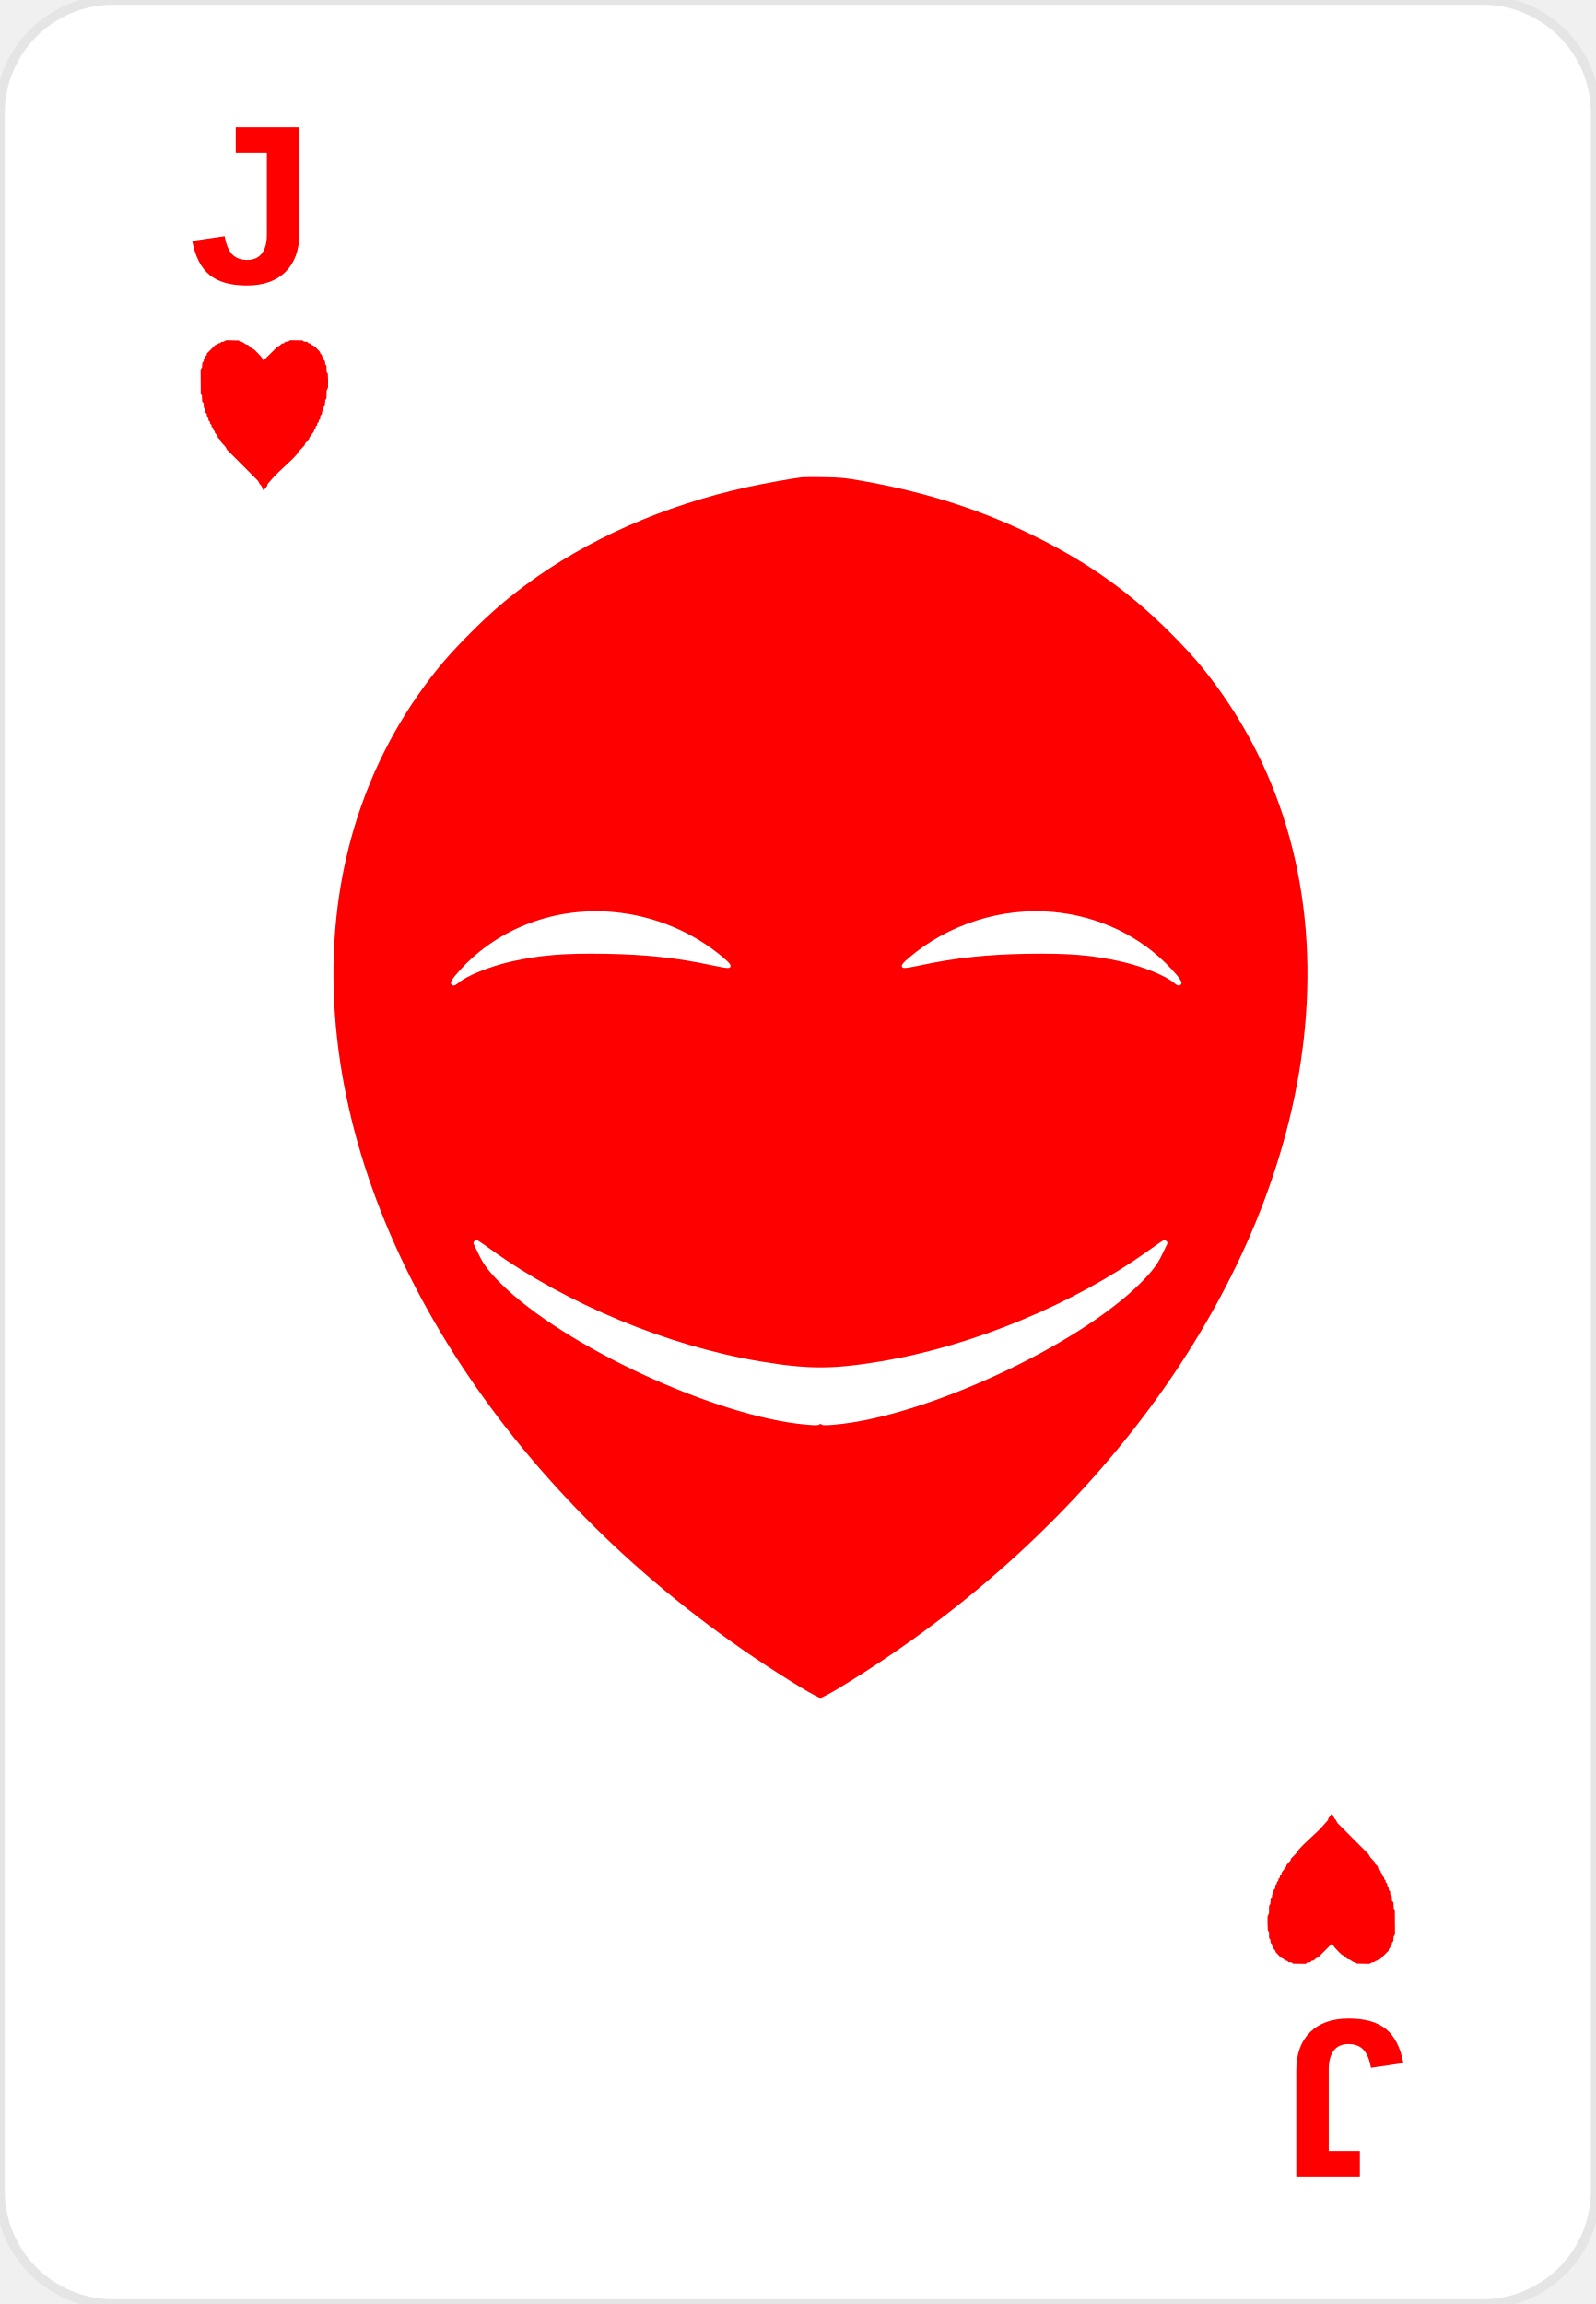
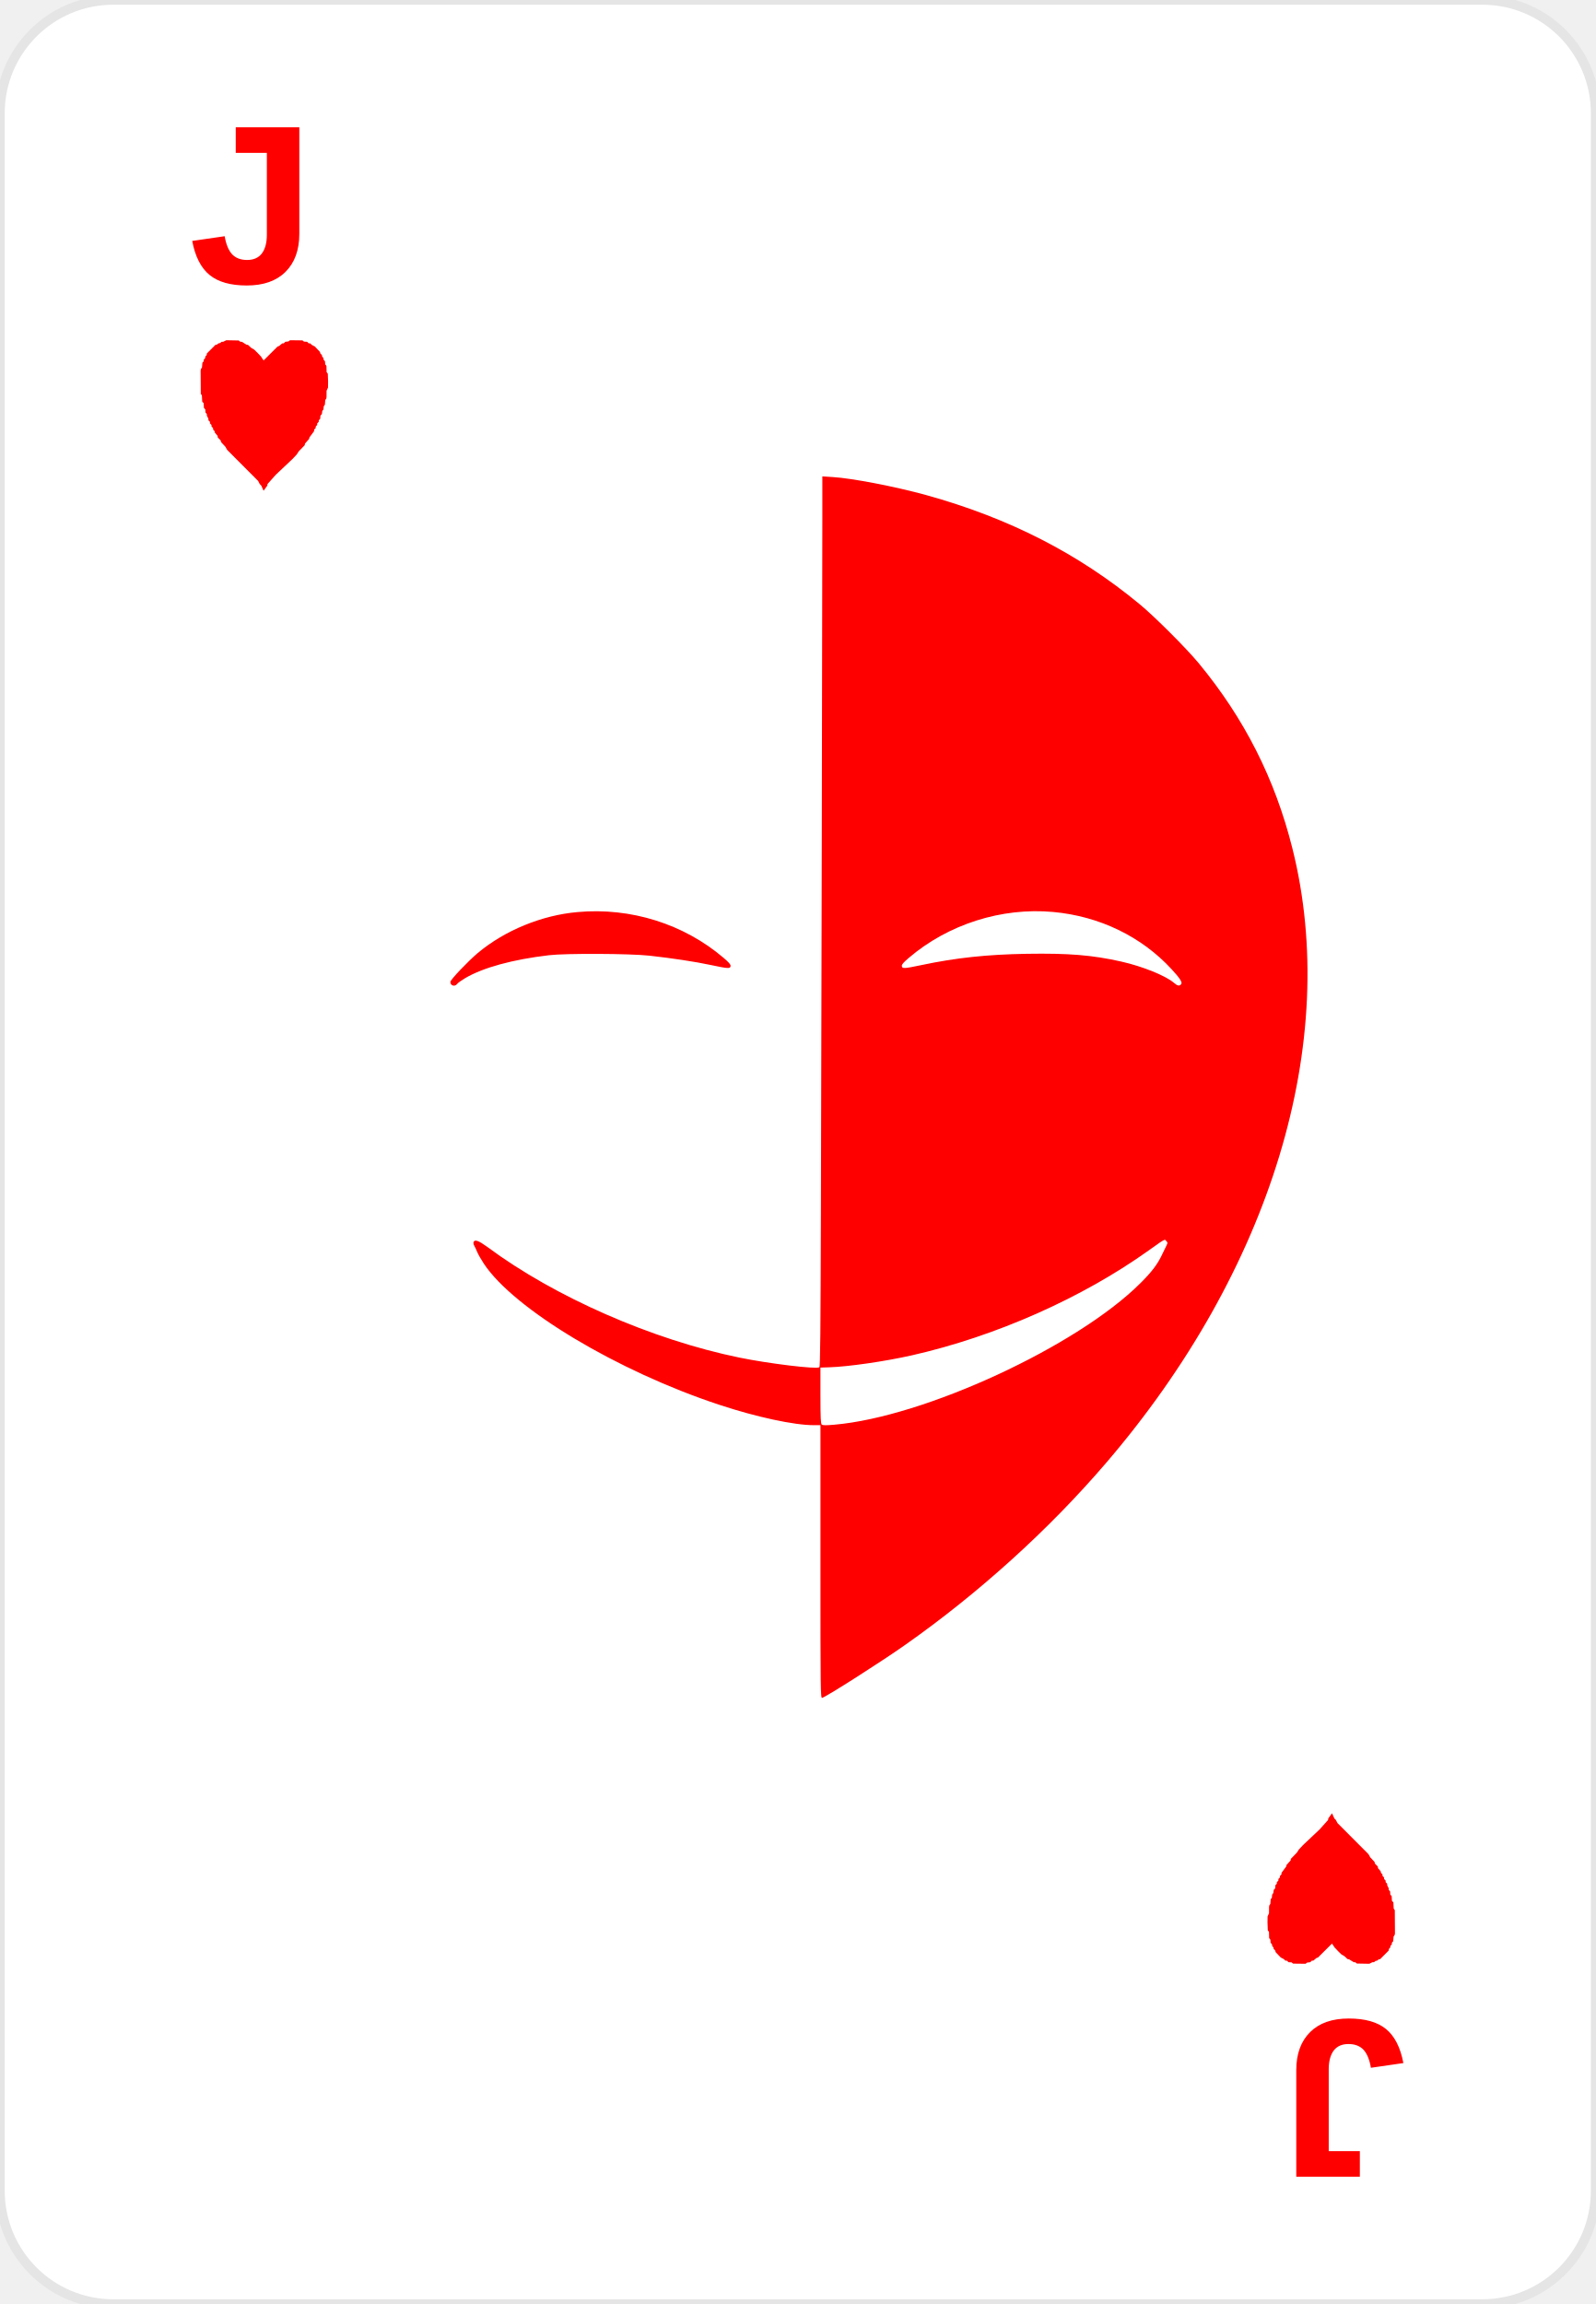
<svg xmlns="http://www.w3.org/2000/svg" width="169" height="244" viewBox="0 0 169 244" fill="none">
  <rect width="169" height="244" rx="12" fill="white" stroke="#E5E5E5" />
  <g transform="translate(20, 30)">
    <text font-family="Arial" font-size="24" font-weight="bold" fill="#FF0000">J</text>
    <g transform="translate(8, 14) scale(0.8)">
      <path d="M-0.103,9.961 L-0.411,9.283 L-0.613,9.077 L-0.828,8.665 L-4.932,4.549 L-5.162,4.137 L-5.735,3.52 L-5.776,3.314 L-6.174,2.902 L-6.191,2.697 L-6.548,2.285 L-6.586,2.079 L-6.783,1.873 L-6.792,1.668 L-6.997,1.462 L-7,1.256 L-7.203,1.05 L-7.204,0.844 L-7.404,0.638 L-7.409,0.433 L-7.615,0.021 L-7.615,-0.185 L-7.797,-0.391 L-7.821,-0.802 L-8.004,-1.008 L-8.036,-1.625 L-8.228,-1.831 L-8.27,-2.655 L-8.417,-2.86 L-8.438,-5.948 L-8.396,-6.153 L-8.257,-6.359 L-8.205,-6.977 L-8.028,-7.182 L-8.026,-7.388 L-7.836,-7.594 L-7.821,-7.8 L-7.631,-8.006 L-7.609,-8.212 L-6.483,-9.341 L-6.277,-9.386 L-6.071,-9.549 L-5.865,-9.585 L-5.66,-9.755 L-5.454,-9.755 L-5.042,-9.961 L-3.396,-9.929 L-3.19,-9.763 L-2.984,-9.755 L-2.367,-9.374 L-2.161,-9.341 L-1.749,-8.958 L-1.338,-8.716 L-0.926,-8.312 L-0.442,-7.8 L-0.103,-7.285 L1.75,-9.129 L1.955,-9.199 L2.367,-9.543 L2.573,-9.551 L2.779,-9.755 L3.19,-9.802 L3.396,-9.961 L5.043,-9.941 L5.248,-9.777 L5.66,-9.754 L5.866,-9.551 L6.072,-9.546 L6.278,-9.343 L6.689,-9.126 L7.363,-8.417 L7.413,-8.212 L7.615,-8.006 L7.656,-7.8 L7.821,-7.594 L7.843,-7.388 L8.026,-7.182 L8.058,-6.771 L8.221,-6.565 L8.243,-5.742 L8.4,-5.536 L8.438,-4.507 L8.428,-3.684 L8.238,-3.272 L8.233,-2.449 L8.204,-2.243 L8.062,-2.037 L8.014,-1.42 L7.862,-1.214 L7.821,-0.802 L7.67,-0.596 L7.615,-0.185 L7.425,0.021 L7.396,0.433 L7.204,0.638 L7.199,0.844 L6.999,1.05 L6.998,1.256 L6.805,1.462 L6.792,1.668 L6.588,1.873 L6.584,2.079 L5.97,2.902 L5.923,3.108 L5.376,3.726 L5.345,3.932 L4.548,4.755 L4.284,5.166 L3.701,5.784 L1.52,7.842 L0.418,9.077 L0.391,9.283 Z" fill="red" />
    </g>
  </g>
  <g transform="translate(149, 214) rotate(180)">
    <text font-family="Arial" font-size="24" font-weight="bold" fill="#FF0000">J</text>
    <g transform="translate(8, 14) scale(0.8)">
      <path d="M-0.103,9.961 L-0.411,9.283 L-0.613,9.077 L-0.828,8.665 L-4.932,4.549 L-5.162,4.137 L-5.735,3.52 L-5.776,3.314 L-6.174,2.902 L-6.191,2.697 L-6.548,2.285 L-6.586,2.079 L-6.783,1.873 L-6.792,1.668 L-6.997,1.462 L-7,1.256 L-7.203,1.05 L-7.204,0.844 L-7.404,0.638 L-7.409,0.433 L-7.615,0.021 L-7.615,-0.185 L-7.797,-0.391 L-7.821,-0.802 L-8.004,-1.008 L-8.036,-1.625 L-8.228,-1.831 L-8.27,-2.655 L-8.417,-2.86 L-8.438,-5.948 L-8.396,-6.153 L-8.257,-6.359 L-8.205,-6.977 L-8.028,-7.182 L-8.026,-7.388 L-7.836,-7.594 L-7.821,-7.8 L-7.631,-8.006 L-7.609,-8.212 L-6.483,-9.341 L-6.277,-9.386 L-6.071,-9.549 L-5.865,-9.585 L-5.66,-9.755 L-5.454,-9.755 L-5.042,-9.961 L-3.396,-9.929 L-3.19,-9.763 L-2.984,-9.755 L-2.367,-9.374 L-2.161,-9.341 L-1.749,-8.958 L-1.338,-8.716 L-0.926,-8.312 L-0.442,-7.8 L-0.103,-7.285 L1.75,-9.129 L1.955,-9.199 L2.367,-9.543 L2.573,-9.551 L2.779,-9.755 L3.19,-9.802 L3.396,-9.961 L5.043,-9.941 L5.248,-9.777 L5.66,-9.754 L5.866,-9.551 L6.072,-9.546 L6.278,-9.343 L6.689,-9.126 L7.363,-8.417 L7.413,-8.212 L7.615,-8.006 L7.656,-7.8 L7.821,-7.594 L7.843,-7.388 L8.026,-7.182 L8.058,-6.771 L8.221,-6.565 L8.243,-5.742 L8.4,-5.536 L8.438,-4.507 L8.428,-3.684 L8.238,-3.272 L8.233,-2.449 L8.204,-2.243 L8.062,-2.037 L8.014,-1.42 L7.862,-1.214 L7.821,-0.802 L7.67,-0.596 L7.615,-0.185 L7.425,0.021 L7.396,0.433 L7.204,0.638 L7.199,0.844 L6.999,1.05 L6.998,1.256 L6.805,1.462 L6.792,1.668 L6.588,1.873 L6.584,2.079 L5.97,2.902 L5.923,3.108 L5.376,3.726 L5.345,3.932 L4.548,4.755 L4.284,5.166 L3.701,5.784 L1.52,7.842 L0.418,9.077 L0.391,9.283 Z" fill="red" />
    </g>
  </g>
  <g transform="translate(84.5, 122)">
    <g transform="translate(-100, 75) scale(0.01, 0.01)">
      <g transform="translate(0, 2048) scale(1, -1)" fill="#FF0000" stroke="none">
-         <path d="M10045 16694 c-97 -11 -415 -68 -582 -105 -881 -193 -1699 -555               -2348 -1038 -221 -165 -372 -296 -581 -505 -206 -206 -336 -355 -481 -553               -768 -1042 -1090 -2338 -932 -3748 290 -2582 2168 -5206 4924 -6875 96 -58               181 -103 195 -103 14 0 99 45 195 103 2756 1669 4634 4293 4924 6875 158 1410               -164 2706 -932 3748 -145 198 -275 347 -481 553 -417 417 -838 721 -1376 993               -591 300 -1202 498 -1915 621 -151 27 -211 32 -375 35 -107 2 -213 1 -235 -1z               m-1995 -4605 c430 -39 843 -211 1164 -485 59 -50 76 -71 74 -87 -4 -29 -24               -28 -210 11 -364 77 -695 112 -1114 119 -440 7 -692 -13 -999 -82 -227 -51               -474 -151 -561 -227 -36 -31 -56 -35 -74 -13 -16 19 11 61 101 159 402 437               1004 662 1619 605z m4655 1 c491 -45 935 -260 1254 -606 90 -98 117 -140 101               -159 -18 -22 -38 -18 -74 13 -87 76 -334 176 -561 227 -307 69 -559 89 -999               82 -419 -7 -750 -42 -1114 -119 -186 -39 -206 -40 -210 -11 -2 16 15 37 74 87               417 356 983 536 1529 486z m-5952 -3577 c798 -574 1874 -1021 2852 -1183 509               -84 761 -84 1270 0 978 162 2054 609 2852 1183 71 51 137 96 146 100 9 3 23               -1 32 -9 13 -13 13 -19 2 -42 -8 -15 -29 -58 -47 -97 -47 -102 -110 -186 -230               -305 -669 -669 -2288 -1418 -3244 -1500 -87 -8 -122 -7 -132 1 -11 9 -17 9               -28 0 -10 -8 -45 -9 -132 -1 -956 82 -2575 831 -3244 1500 -120 119 -183 203               -230 305 -18 39 -39 82 -47 97 -11 23 -11 29 2 42 9 8 23 12 32 9 9 -4 75 -49               146 -100z" />
+         <path d="M10260 16269 c0 -769 -10 -5562 -15 -7303 -4 -1347 -7 -1691 -17               -1698 -33 -22 -536 39 -848 103 -924 190 -1955 642 -2666 1170 -95 69 -136 84               -148 53 -4 -9 0 -26 7 -38 7 -12 21 -41 31 -66 10 -25 42 -81 71 -125 319               -481 1413 -1137 2493 -1494 390 -129 795 -217 1004 -216 l68 0 0 -1447 c0               -1374 1 -1447 18 -1441 62 23 620 379 872 556 782 549 1526 1222 2131 1927               1755 2045 2490 4467 1978 6512 -184 736 -508 1376 -993 1963 -129 156 -467               494 -626 625 -648 536 -1384 912 -2260 1155 -326 90 -787 179 -992 191 l-108               7 0 -434z m2445 -4179 c491 -45 935 -260 1254 -606 90 -98 117 -140 101 -159               -18 -22 -38 -18 -74 13 -87 76 -334 176 -561 227 -307 69 -559 89 -999 82               -419 -7 -750 -42 -1114 -119 -186 -39 -206 -40 -210 -11 -2 16 15 37 74 87               417 356 983 536 1529 486z m1199 -3486 c14 -14 14 -19 3 -42 -8 -15 -29 -58               -47 -97 -47 -102 -110 -186 -230 -305 -669 -669 -2288 -1418 -3244 -1500 -87               -8 -122 -7 -132 1 -11 9 -14 69 -14 308 l0 296 93 3 c201 6 589 62 877 127               887 201 1804 608 2510 1113 112 81 145 103 167 111 1 1 9 -6 17 -15z" />
+         <path d="M7668 12089 c-379 -33 -771 -194 -1058 -434 -103 -87 -290 -283 -290               -306 0 -40 48 -54 72 -21 7 10 45 37 83 60 191 113 505 199 890 244 177 21               858 18 1065 -5 234 -26 482 -63 650 -99 184 -39 204 -40 208 -11 2 16 -15 37               -74 87 -421 359 -983 536 -1546 485z" />
      </g>
    </g>
  </g>
</svg>
